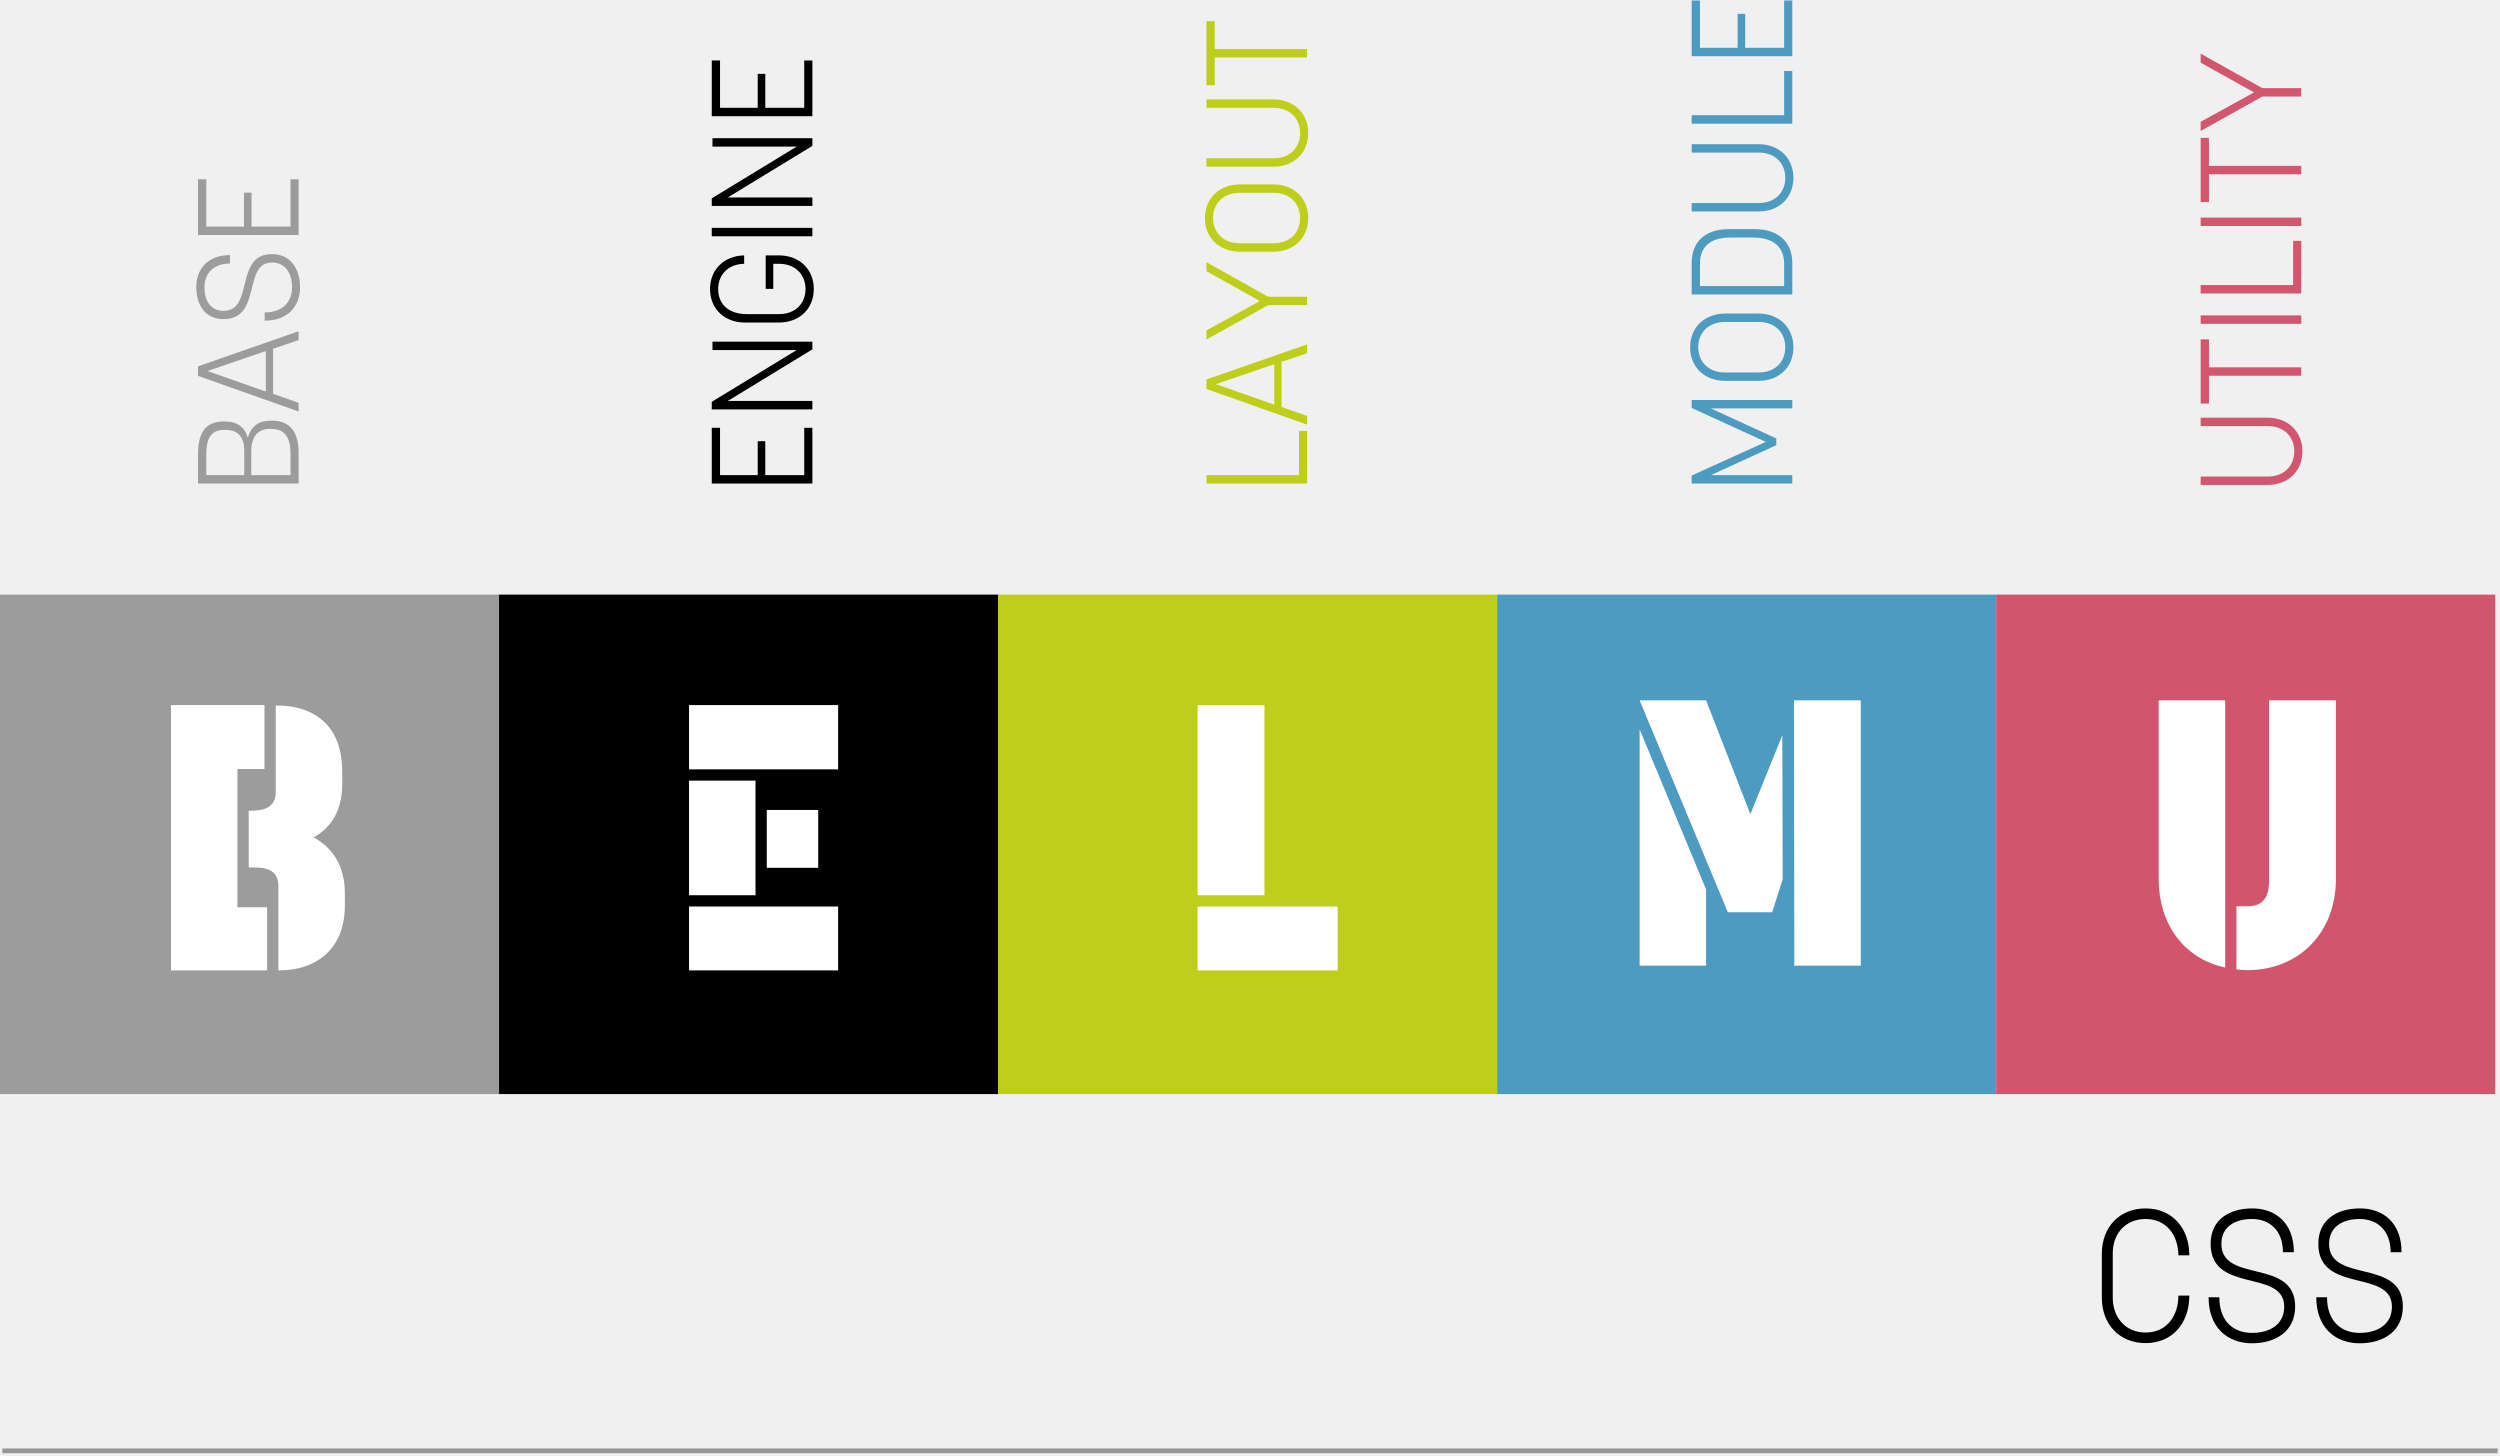
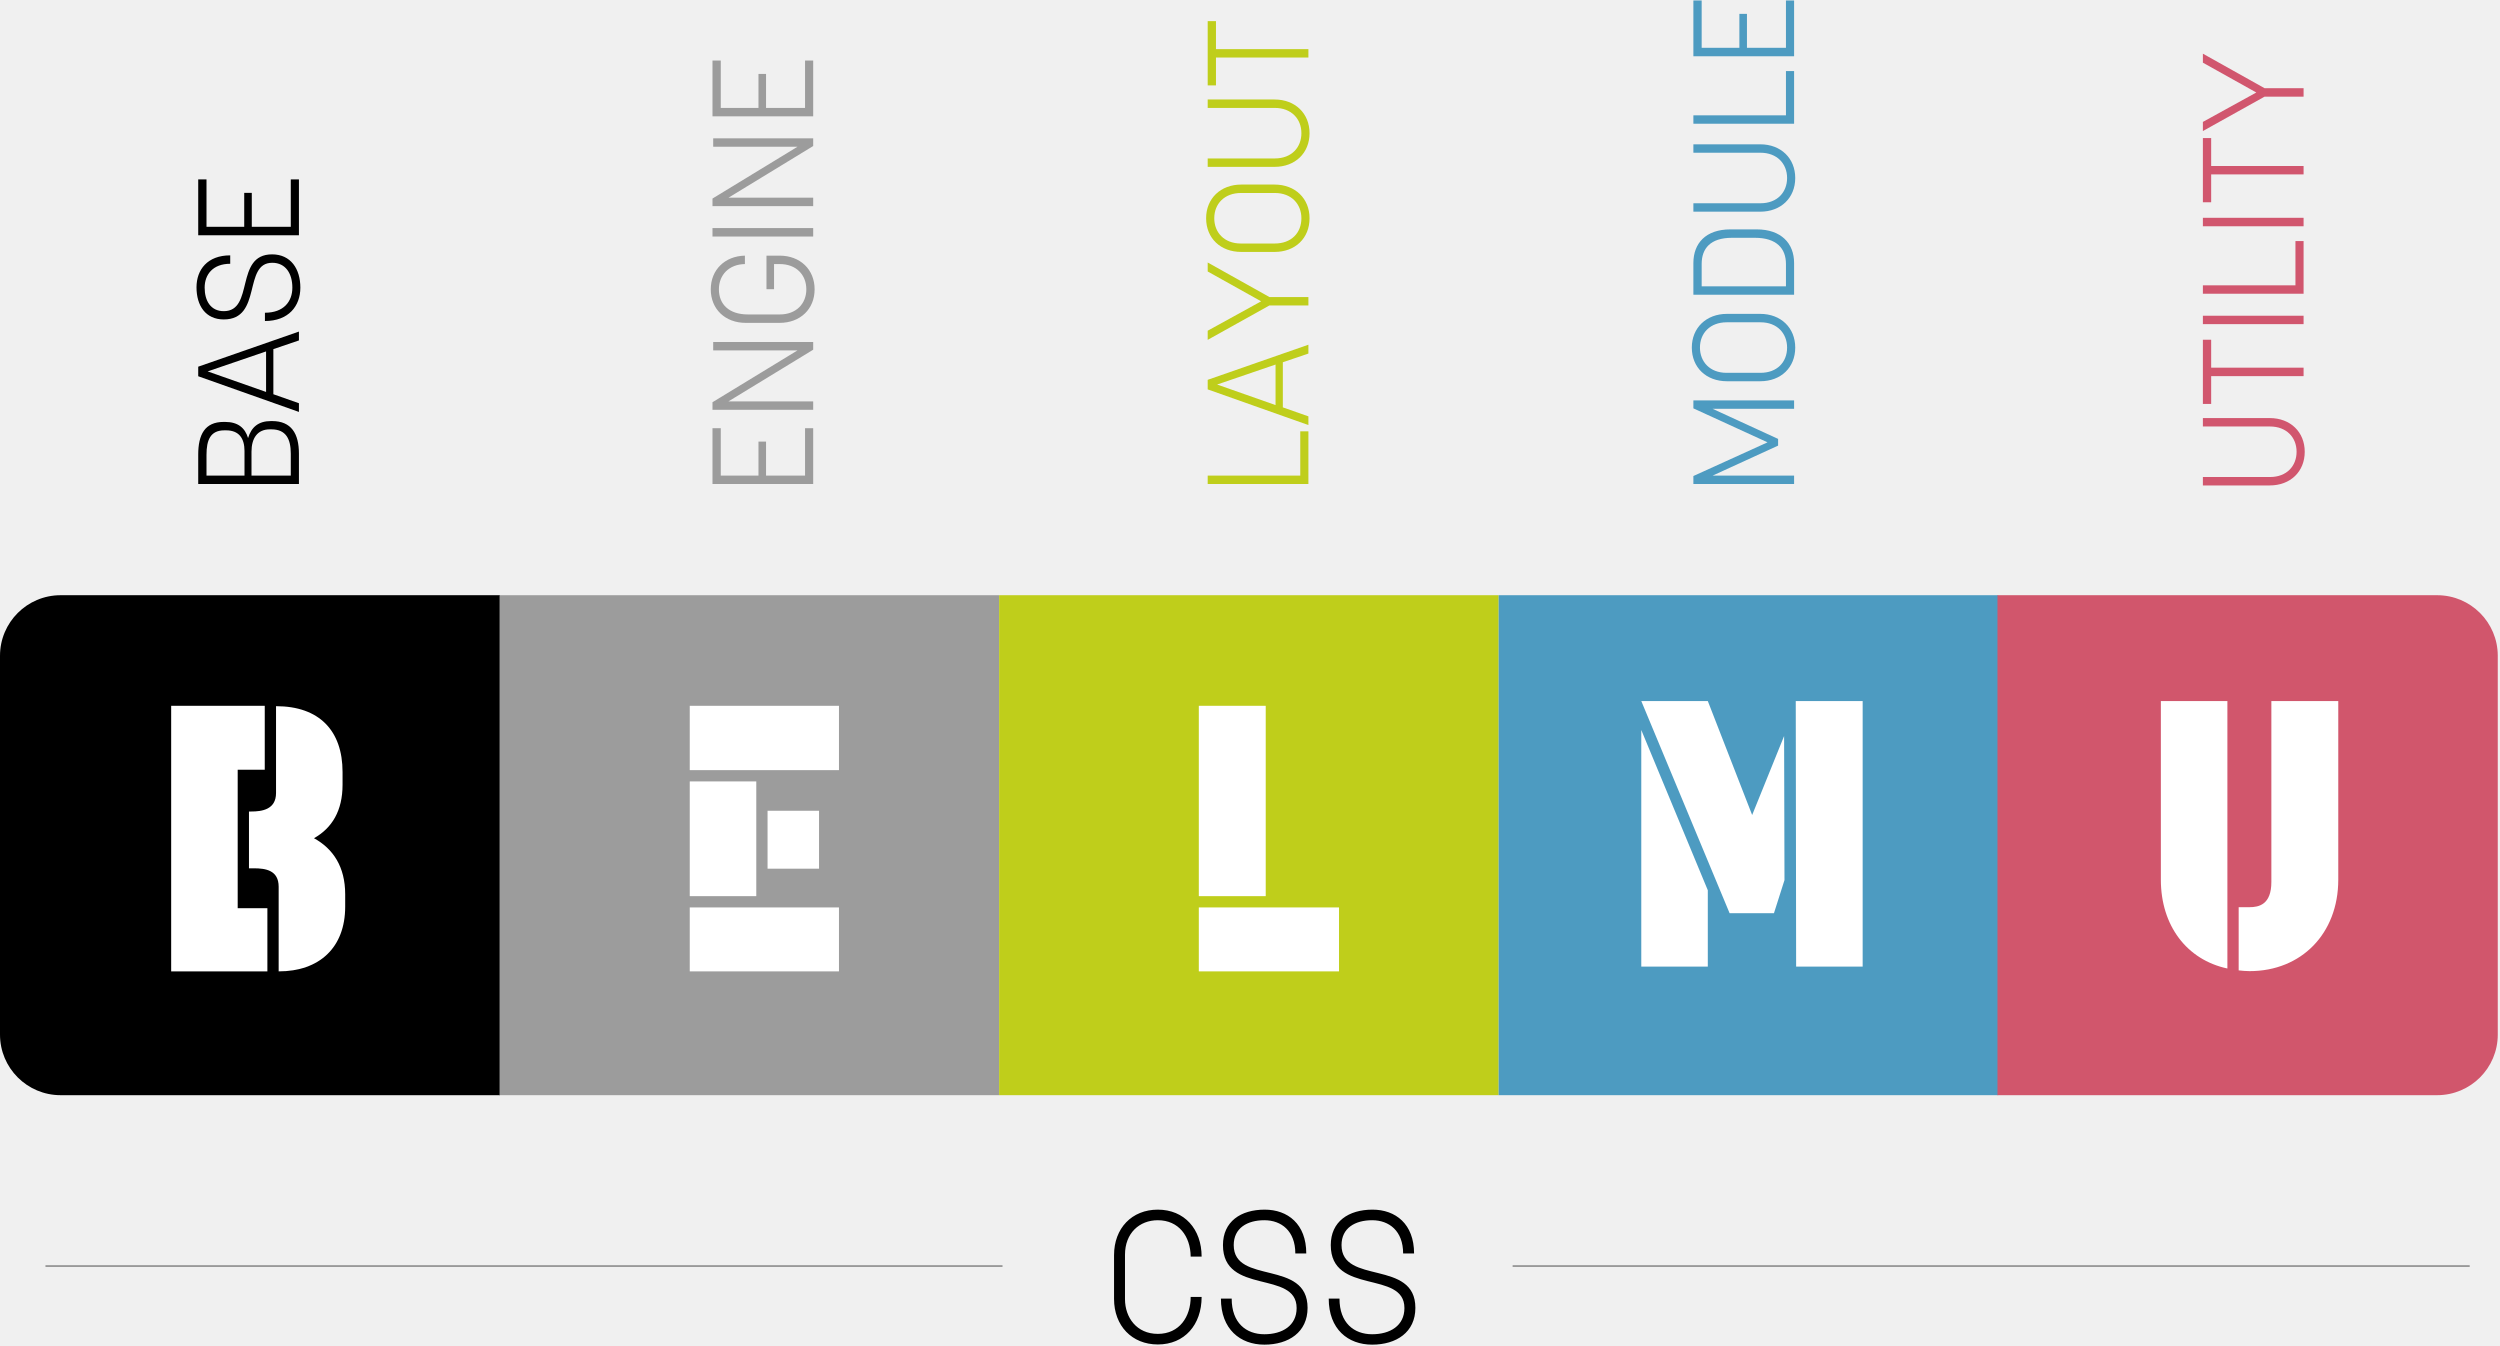
- <svg xmlns="http://www.w3.org/2000/svg" width="991px" height="577px" viewBox="0 0 991 577" version="1.1">
+ <svg xmlns="http://www.w3.org/2000/svg" width="990px" height="533px" viewBox="0 0 990 533" version="1.1">
  <defs />
  <g id="Page-1" stroke="none" stroke-width="1" fill="none" fill-rule="evenodd">
    <g id="Group-5-Copy-3" transform="translate(0, -1)">
      <g id="Group-3-Copy-2">
        <g id="Group-2-Copy-2" transform="translate(494.8922, 96.75222) rotate(-90) translate(-494.8922, -96.75222) translate(398.3922, -321.2478)">
-           <path d="M0.584,41.484 L0.584,1.603 L12.227,1.603 C20.14,1.603 25.171,4.205 25.171,11.672 L25.171,12.238 C25.171,17.329 22.853,20.101 18.784,21.345 C23.079,22.646 25.51,25.418 25.51,30.396 L25.51,30.849 C25.51,38.486 20.536,41.484 12.623,41.484 L0.584,41.484 Z M22.232,29.944 C22.232,24.966 18.614,22.703 13.414,22.703 L3.919,22.703 L3.919,38.259 L12.566,38.259 C18.388,38.259 22.232,36.392 22.232,30.566 L22.232,29.944 Z M3.919,4.884 L3.919,19.931 L13.64,19.931 C18.784,19.931 21.836,17.668 21.836,12.634 L21.836,11.955 C21.836,6.411 17.992,4.884 12.171,4.884 L3.919,4.884 Z M60.948,41.484 L57.444,41.484 L53.996,31.358 L36.136,31.358 L32.575,41.484 L29.127,41.484 L43.257,1.603 L47.044,1.603 L60.948,41.484 Z M45.179,5.336 L37.04,28.473 L53.092,28.473 L45.179,5.336 Z M88.191,30.905 C88.191,36.279 83.839,38.882 78.357,38.882 C72.818,38.882 68.409,35.431 68.409,28.02 L65.131,28.02 C65.131,37.354 71.009,42.049 78.357,42.049 C85.761,42.049 91.526,38.259 91.526,30.849 C91.526,15.971 69.031,23.891 69.031,11.729 C69.031,6.524 73.157,4.148 78.357,4.148 C83.557,4.148 87.796,7.429 87.796,14.274 L91.131,14.274 C91.131,5.28 85.478,0.924 78.47,0.924 C71.179,0.924 65.753,4.544 65.753,11.729 C65.753,27.059 88.191,19.252 88.191,30.905 Z M102.435,22.816 L115.887,22.816 L115.887,19.818 L102.435,19.818 L102.435,4.884 L121.2,4.884 L121.2,1.603 L99.1,1.603 L99.1,41.484 L121.2,41.484 L121.2,38.259 L102.435,38.259 L102.435,22.816 Z" id="BASE" fill="#9C9C9C" />
-           <path d="M3.919,226.463 L17.371,226.463 L17.371,223.465 L3.919,223.465 L3.919,208.531 L22.684,208.531 L22.684,205.25 L0.584,205.25 L0.584,245.131 L22.684,245.131 L22.684,241.906 L3.919,241.906 L3.919,226.463 Z M56.822,245.131 L56.822,205.533 L53.488,205.533 L53.488,238.908 L32.971,205.25 L29.975,205.25 L29.975,245.131 L33.31,245.131 L33.31,211.586 L53.77,245.131 L56.822,245.131 Z M91.018,218.091 C90.848,210.171 85.422,204.571 77.679,204.571 C69.822,204.571 64.396,210.284 64.396,218.43 L64.396,231.837 C64.396,239.983 69.822,245.696 77.679,245.696 C85.535,245.696 91.018,239.983 91.018,231.837 L91.018,226.633 L77.735,226.633 L77.735,229.631 L87.683,229.631 L87.683,231.894 C87.683,238.399 83.444,242.415 77.679,242.415 C71.97,242.415 67.731,238.399 67.731,231.894 L67.731,219.279 C67.731,211.925 71.631,207.795 77.679,207.795 C83.387,207.795 87.57,211.755 87.683,218.091 L91.018,218.091 Z M98.591,205.25 L98.591,245.131 L101.926,245.131 L101.926,205.25 L98.591,205.25 Z M137.478,245.131 L137.478,205.533 L134.143,205.533 L134.143,238.908 L113.626,205.25 L110.63,205.25 L110.63,245.131 L113.965,245.131 L113.965,211.586 L134.426,245.131 L137.478,245.131 Z M149.517,226.463 L162.969,226.463 L162.969,223.465 L149.517,223.465 L149.517,208.531 L168.282,208.531 L168.282,205.25 L146.182,205.25 L146.182,245.131 L168.282,245.131 L168.282,241.906 L149.517,241.906 L149.517,226.463 Z" id="Engine-Copy" fill="#000000" />
+           <path d="M0.584,41.484 L0.584,1.603 L12.227,1.603 C20.14,1.603 25.171,4.205 25.171,11.672 L25.171,12.238 C25.171,17.329 22.853,20.101 18.784,21.345 C23.079,22.646 25.51,25.418 25.51,30.396 L25.51,30.849 C25.51,38.486 20.536,41.484 12.623,41.484 L0.584,41.484 Z M22.232,29.944 C22.232,24.966 18.614,22.703 13.414,22.703 L3.919,22.703 L3.919,38.259 L12.566,38.259 C18.388,38.259 22.232,36.392 22.232,30.566 L22.232,29.944 Z M3.919,4.884 L3.919,19.931 L13.64,19.931 C18.784,19.931 21.836,17.668 21.836,12.634 L21.836,11.955 C21.836,6.411 17.992,4.884 12.171,4.884 L3.919,4.884 Z M60.948,41.484 L57.444,41.484 L53.996,31.358 L36.136,31.358 L32.575,41.484 L29.127,41.484 L43.257,1.603 L47.044,1.603 L60.948,41.484 Z M45.179,5.336 L37.04,28.473 L53.092,28.473 L45.179,5.336 Z M88.191,30.905 C88.191,36.279 83.839,38.882 78.357,38.882 C72.818,38.882 68.409,35.431 68.409,28.02 L65.131,28.02 C65.131,37.354 71.009,42.049 78.357,42.049 C85.761,42.049 91.526,38.259 91.526,30.849 C91.526,15.971 69.031,23.891 69.031,11.729 C69.031,6.524 73.157,4.148 78.357,4.148 C83.557,4.148 87.796,7.429 87.796,14.274 L91.131,14.274 C91.131,5.28 85.478,0.924 78.47,0.924 C71.179,0.924 65.753,4.544 65.753,11.729 C65.753,27.059 88.191,19.252 88.191,30.905 Z M102.435,22.816 L115.887,22.816 L115.887,19.818 L102.435,19.818 L102.435,4.884 L121.2,4.884 L121.2,1.603 L99.1,1.603 L99.1,41.484 L121.2,41.484 L121.2,38.259 L102.435,38.259 L102.435,22.816 Z" id="BASE" fill="#000000" />
+           <path d="M3.919,226.463 L17.371,226.463 L17.371,223.465 L3.919,223.465 L3.919,208.531 L22.684,208.531 L22.684,205.25 L0.584,205.25 L0.584,245.131 L22.684,245.131 L22.684,241.906 L3.919,241.906 L3.919,226.463 Z M56.822,245.131 L56.822,205.533 L53.488,205.533 L53.488,238.908 L32.971,205.25 L29.975,205.25 L29.975,245.131 L33.31,245.131 L33.31,211.586 L53.77,245.131 L56.822,245.131 Z M91.018,218.091 C90.848,210.171 85.422,204.571 77.679,204.571 C69.822,204.571 64.396,210.284 64.396,218.43 L64.396,231.837 C64.396,239.983 69.822,245.696 77.679,245.696 C85.535,245.696 91.018,239.983 91.018,231.837 L91.018,226.633 L77.735,226.633 L77.735,229.631 L87.683,229.631 L87.683,231.894 C87.683,238.399 83.444,242.415 77.679,242.415 C71.97,242.415 67.731,238.399 67.731,231.894 L67.731,219.279 C67.731,211.925 71.631,207.795 77.679,207.795 C83.387,207.795 87.57,211.755 87.683,218.091 L91.018,218.091 Z M98.591,205.25 L98.591,245.131 L101.926,245.131 L101.926,205.25 L98.591,205.25 Z M137.478,245.131 L137.478,205.533 L134.143,205.533 L134.143,238.908 L113.626,205.25 L110.63,205.25 L110.63,245.131 L113.965,245.131 L113.965,211.586 L134.426,245.131 L137.478,245.131 Z M149.517,226.463 L162.969,226.463 L162.969,223.465 L149.517,223.465 L149.517,208.531 L168.282,208.531 L168.282,205.25 L146.182,205.25 L146.182,245.131 L168.282,245.131 L168.282,241.906 L149.517,241.906 L149.517,226.463 Z" id="Engine-Copy" fill="#9C9C9C" />
          <path d="M0.584,401.354 L0.584,441.235 L21.44,441.235 L21.44,438.011 L3.919,438.011 L3.919,401.354 L0.584,401.354 Z M55.748,441.235 L52.244,441.235 L48.796,431.11 L30.936,431.11 L27.375,441.235 L23.927,441.235 L38.057,401.354 L41.844,401.354 L55.748,441.235 Z M39.979,405.088 L31.84,428.225 L47.892,428.225 L39.979,405.088 Z M57.67,401.354 L71.292,425.792 L71.292,441.235 L74.626,441.235 L74.626,425.792 L88.305,401.354 L84.744,401.354 L72.931,422.511 L61.288,401.354 L57.67,401.354 Z M105.826,441.688 C97.913,441.688 92.487,436.031 92.487,427.829 L92.487,414.648 C92.487,406.446 97.913,400.732 105.826,400.732 C113.626,400.732 119.165,406.446 119.165,414.648 L119.165,427.829 C119.165,436.031 113.626,441.688 105.826,441.688 Z M105.826,438.463 C111.365,438.463 115.83,434.617 115.83,427.942 L115.83,414.535 C115.83,408.03 111.591,403.957 105.826,403.957 C100.23,403.957 95.822,407.86 95.822,414.478 L95.822,427.942 C95.822,434.447 100.004,438.463 105.826,438.463 Z M126.174,401.354 L126.174,427.829 C126.174,436.031 131.656,441.688 139.512,441.688 C147.312,441.688 152.851,436.031 152.851,427.829 L152.851,401.354 L149.517,401.354 L149.517,427.942 C149.517,434.447 145.221,438.463 139.512,438.463 C133.917,438.463 129.508,434.617 129.508,427.942 L129.508,401.354 L126.174,401.354 Z M172.803,441.235 L172.803,404.635 L183.881,404.635 L183.881,401.354 L158.447,401.354 L158.447,404.635 L169.469,404.635 L169.469,441.235 L172.803,441.235 Z" id="Layout-Copy" fill="#BFCE1B" />
          <path d="M18.445,627.233 L30.371,601.268 L30.371,633.569 L33.705,633.569 L33.705,593.688 L30.54,593.688 L17.088,623.047 L3.749,593.688 L0.584,593.688 L0.584,633.569 L3.919,633.569 L3.919,601.325 L15.788,627.233 L18.445,627.233 Z M54.618,634.021 C46.705,634.021 41.279,628.364 41.279,620.162 L41.279,606.981 C41.279,598.779 46.705,593.065 54.618,593.065 C62.418,593.065 67.957,598.779 67.957,606.981 L67.957,620.162 C67.957,628.364 62.418,634.021 54.618,634.021 Z M54.618,630.797 C60.157,630.797 64.622,626.95 64.622,620.275 L64.622,606.868 C64.622,600.363 60.383,596.29 54.618,596.29 C49.022,596.29 44.614,600.193 44.614,606.812 L44.614,620.275 C44.614,626.78 48.796,630.797 54.618,630.797 Z M88.078,633.569 L75.531,633.569 L75.531,593.688 L88.078,593.688 C95.935,593.688 101.417,598.609 101.417,608.339 L101.417,618.748 C101.417,628.421 95.935,633.569 88.078,633.569 Z M78.866,630.344 L87.739,630.344 C93.787,630.344 98.083,626.724 98.083,618.069 L98.083,608.961 C98.083,600.363 93.787,596.969 87.739,596.969 L78.866,596.969 L78.866,630.344 Z M108.426,593.688 L108.426,620.162 C108.426,628.364 113.908,634.021 121.765,634.021 C129.565,634.021 135.104,628.364 135.104,620.162 L135.104,593.688 L131.769,593.688 L131.769,620.275 C131.769,626.78 127.473,630.797 121.765,630.797 C116.169,630.797 111.761,626.95 111.761,620.275 L111.761,593.688 L108.426,593.688 Z M143.243,593.688 L143.243,633.569 L164.099,633.569 L164.099,630.344 L146.578,630.344 L146.578,593.688 L143.243,593.688 Z M173.312,614.901 L186.764,614.901 L186.764,611.903 L173.312,611.903 L173.312,596.969 L192.077,596.969 L192.077,593.688 L169.977,593.688 L169.977,633.569 L192.077,633.569 L192.077,630.344 L173.312,630.344 L173.312,614.901 Z" id="Module-Copy" fill="#4D9BC1" />
          <path d="M0.019,795.449 L0.019,821.923 C0.019,830.126 5.501,835.783 13.358,835.783 C21.158,835.783 26.697,830.126 26.697,821.923 L26.697,795.449 L23.362,795.449 L23.362,822.036 C23.362,828.542 19.066,832.558 13.358,832.558 C7.762,832.558 3.354,828.712 3.354,822.036 L3.354,795.449 L0.019,795.449 Z M46.649,835.33 L46.649,798.73 L57.727,798.73 L57.727,795.449 L32.292,795.449 L32.292,798.73 L43.314,798.73 L43.314,835.33 L46.649,835.33 Z M63.887,795.449 L63.887,835.33 L67.222,835.33 L67.222,795.449 L63.887,795.449 Z M75.926,795.449 L75.926,835.33 L96.783,835.33 L96.783,832.106 L79.261,832.106 L79.261,795.449 L75.926,795.449 Z M102.661,795.449 L102.661,835.33 L105.996,835.33 L105.996,795.449 L102.661,795.449 Z M126.513,835.33 L126.513,798.73 L137.591,798.73 L137.591,795.449 L112.156,795.449 L112.156,798.73 L123.178,798.73 L123.178,835.33 L126.513,835.33 Z M140.36,795.449 L153.982,819.887 L153.982,835.33 L157.317,835.33 L157.317,819.887 L170.995,795.449 L167.434,795.449 L155.621,816.606 L143.978,795.449 L140.36,795.449 Z" id="Utility-Copy" fill="#D1566E" />
        </g>
-         <rect id="Rectangle-Copy-15" fill="#9C9C9C" x="0" y="236.703" width="197.823" height="197.99" />
-         <rect id="Rectangle-Copy-16" fill="#000000" x="197.823" y="236.703" width="197.823" height="197.99" />
+         <path d="M163,236.703 L24.01,236.703 C10.741,236.703 0,247.45 0,260.708 L0,410.687 C0,423.943 10.75,434.693 24.01,434.693 L163,434.693 L198,434.7 L198,236.7 L163,236.7 Z" id="Combined-Shape" fill="#000000" />
+         <rect id="Rectangle-Copy-16" fill="#9C9C9C" x="197.823" y="236.703" width="197.823" height="197.99" />
        <rect id="Rectangle-Copy-17" fill="#BFCE1B" x="395.646" y="236.703" width="197.823" height="197.99" />
        <rect id="Rectangle-Copy-18" fill="#4D9BC1" x="593.47" y="236.703" width="197.823" height="197.99" />
-         <rect id="Rectangle-Copy-19" fill="#D1566D" x="791.293" y="236.703" width="197.823" height="197.99" />
+         <path d="M828,236.703 L965.106,236.703 C978.366,236.703 989.116,247.453 989.116,260.708 L989.116,410.687 C989.116,423.945 978.375,434.693 965.106,434.693 L828,434.693 L791,434.7 L791,236.7 L828,236.7 Z" id="Combined-Shape" fill="#D1566C" />
        <g id="Group-Copy-3" transform="translate(66.94106, 278.1863)">
          <path d="M27.185,82.454 L38.943,82.454 L38.943,107.48 L0.841,107.48 L0.841,2.312 L37.901,2.312 L37.901,27.636 L27.185,27.636 L27.185,82.454 Z M31.65,44.171 L32.543,44.171 C36.711,44.171 42.367,43.426 42.367,36.871 L42.367,2.461 C59.483,2.461 68.711,12.143 68.711,28.529 L68.711,33.594 C68.711,43.873 64.544,50.725 57.399,54.747 C64.99,58.918 69.753,66.068 69.753,76.943 L69.753,81.859 C69.753,98.096 59.483,107.48 43.408,107.48 L43.408,73.963 C43.408,67.409 38.199,66.664 33.585,66.664 L31.65,66.664 L31.65,44.171 Z" id="B" fill="#FFFFFF" />
          <path d="M407.791,77.688 L434.285,77.688 L434.285,2.312 L407.791,2.312 L407.791,77.688 Z M463.308,82.157 L407.791,82.157 L407.791,107.48 L463.308,107.48 L463.308,82.157 Z" id="L" fill="#FFFFFF" />
-           <path d="M796.567,236.395 C796.567,244.19 792.158,251.029 783.561,251.029 C775.185,251.029 770.556,244.557 770.556,237.277 L770.556,219.701 C770.556,211.097 776.287,206.023 783.561,206.023 C791.791,206.023 796.493,212.347 796.567,220.437 L800.902,220.437 C800.902,209.553 794.068,201.831 783.561,201.831 C773.274,201.831 766.221,209.185 766.221,219.848 L766.221,237.204 C766.221,247.793 773.274,255.221 783.561,255.221 C794.142,255.221 800.902,247.426 800.902,236.395 L796.567,236.395 Z M838.522,240.807 C838.522,247.793 832.864,251.176 825.737,251.176 C818.536,251.176 812.805,246.69 812.805,237.056 L808.543,237.056 C808.543,249.19 816.185,255.294 825.737,255.294 C835.363,255.294 842.857,250.367 842.857,240.733 C842.857,221.393 813.613,231.688 813.613,215.877 C813.613,209.112 818.977,206.023 825.737,206.023 C832.497,206.023 838.008,210.288 838.008,219.186 L842.343,219.186 C842.343,207.494 834.995,201.831 825.884,201.831 C816.405,201.831 809.352,206.538 809.352,215.877 C809.352,235.806 838.522,225.658 838.522,240.807 Z M881.212,240.807 C881.212,247.793 875.555,251.176 868.427,251.176 C861.227,251.176 855.495,246.69 855.495,237.056 L851.234,237.056 C851.234,249.19 858.875,255.294 868.427,255.294 C878.053,255.294 885.547,250.367 885.547,240.733 C885.547,221.393 856.304,231.688 856.304,215.877 C856.304,209.112 861.667,206.023 868.427,206.023 C875.187,206.023 880.698,210.288 880.698,219.186 L885.033,219.186 C885.033,207.494 877.685,201.831 868.574,201.831 C859.096,201.831 852.042,206.538 852.042,215.877 C852.042,235.806 881.212,225.658 881.212,240.807 Z" id="CSS" fill="#000000" />
+           <path d="M404.567,236.395 C404.567,244.19 400.158,251.029 391.561,251.029 C383.185,251.029 378.556,244.557 378.556,237.277 L378.556,219.701 C378.556,211.097 384.287,206.023 391.561,206.023 C399.791,206.023 404.493,212.347 404.567,220.437 L408.902,220.437 C408.902,209.553 402.068,201.831 391.561,201.831 C381.274,201.831 374.221,209.185 374.221,219.848 L374.221,237.204 C374.221,247.793 381.274,255.221 391.561,255.221 C402.142,255.221 408.902,247.426 408.902,236.395 L404.567,236.395 Z M446.522,240.807 C446.522,247.793 440.864,251.176 433.737,251.176 C426.536,251.176 420.805,246.69 420.805,237.056 L416.543,237.056 C416.543,249.19 424.185,255.294 433.737,255.294 C443.363,255.294 450.857,250.367 450.857,240.733 C450.857,221.393 421.613,231.688 421.613,215.877 C421.613,209.112 426.977,206.023 433.737,206.023 C440.497,206.023 446.008,210.288 446.008,219.186 L450.343,219.186 C450.343,207.494 442.995,201.831 433.884,201.831 C424.405,201.831 417.352,206.538 417.352,215.877 C417.352,235.806 446.522,225.658 446.522,240.807 Z M489.212,240.807 C489.212,247.793 483.555,251.176 476.427,251.176 C469.227,251.176 463.495,246.69 463.495,237.056 L459.234,237.056 C459.234,249.19 466.875,255.294 476.427,255.294 C486.053,255.294 493.547,250.367 493.547,240.733 C493.547,221.393 464.304,231.688 464.304,215.877 C464.304,209.112 469.667,206.023 476.427,206.023 C483.187,206.023 488.698,210.288 488.698,219.186 L493.033,219.186 C493.033,207.494 485.685,201.831 476.574,201.831 C467.096,201.831 460.042,206.538 460.042,215.877 C460.042,235.806 489.212,225.658 489.212,240.807 Z" id="CSS" fill="#000000" />
          <path d="M265.289,2.312 L206.2,2.312 L206.2,27.785 L265.289,27.785 L265.289,2.312 Z M206.2,82.157 L206.2,107.48 L265.289,107.48 L265.289,82.157 L206.2,82.157 Z M232.544,32.254 L206.2,32.254 L206.2,77.688 L232.544,77.688 L232.544,32.254 Z M237.01,43.873 L237.01,66.813 L257.4,66.813 L257.4,43.873 L237.01,43.873 Z" id="E" fill="#FFFFFF" />
          <path d="M644.328,105.595 L670.672,105.595 L670.672,0.426 L644.179,0.426 L644.328,105.595 Z M617.983,84.442 L583.006,0.426 L609.35,0.426 L626.913,45.562 L639.565,14.28 L639.714,71.333 L635.546,84.442 L617.983,84.442 Z M609.35,105.595 L583.006,105.595 L583.006,11.896 L609.35,75.355 L609.35,105.595 Z" id="M" fill="#FFFFFF" />
          <path d="M832.52,72.078 C832.52,81.016 827.608,82.058 823.887,82.058 L819.571,82.058 L819.571,107.084 C820.91,107.233 822.399,107.382 823.887,107.382 C844.427,107.382 859.013,92.486 859.013,71.184 L859.013,0.426 L832.52,0.426 L832.52,72.078 Z M788.761,71.184 C788.761,89.358 799.031,102.913 815.105,106.34 L815.105,0.426 L788.761,0.426 L788.761,71.184 Z" id="U" fill="#FFFFFF" />
        </g>
      </g>
-       <polygon id="Line" fill="#979797" fill-rule="nonzero" points="0.942 577.057 990.074 577.057 990.074 575.172 0.942 575.172" />
+       <polygon id="Line" fill="#979797" fill-rule="nonzero" points="18 502.723 397 502.723 397 502 18 502" />
+       <polygon id="Line-Copy" fill="#979797" fill-rule="nonzero" points="599 502.723 978 502.723 978 502 599 502" />
    </g>
  </g>
</svg>
